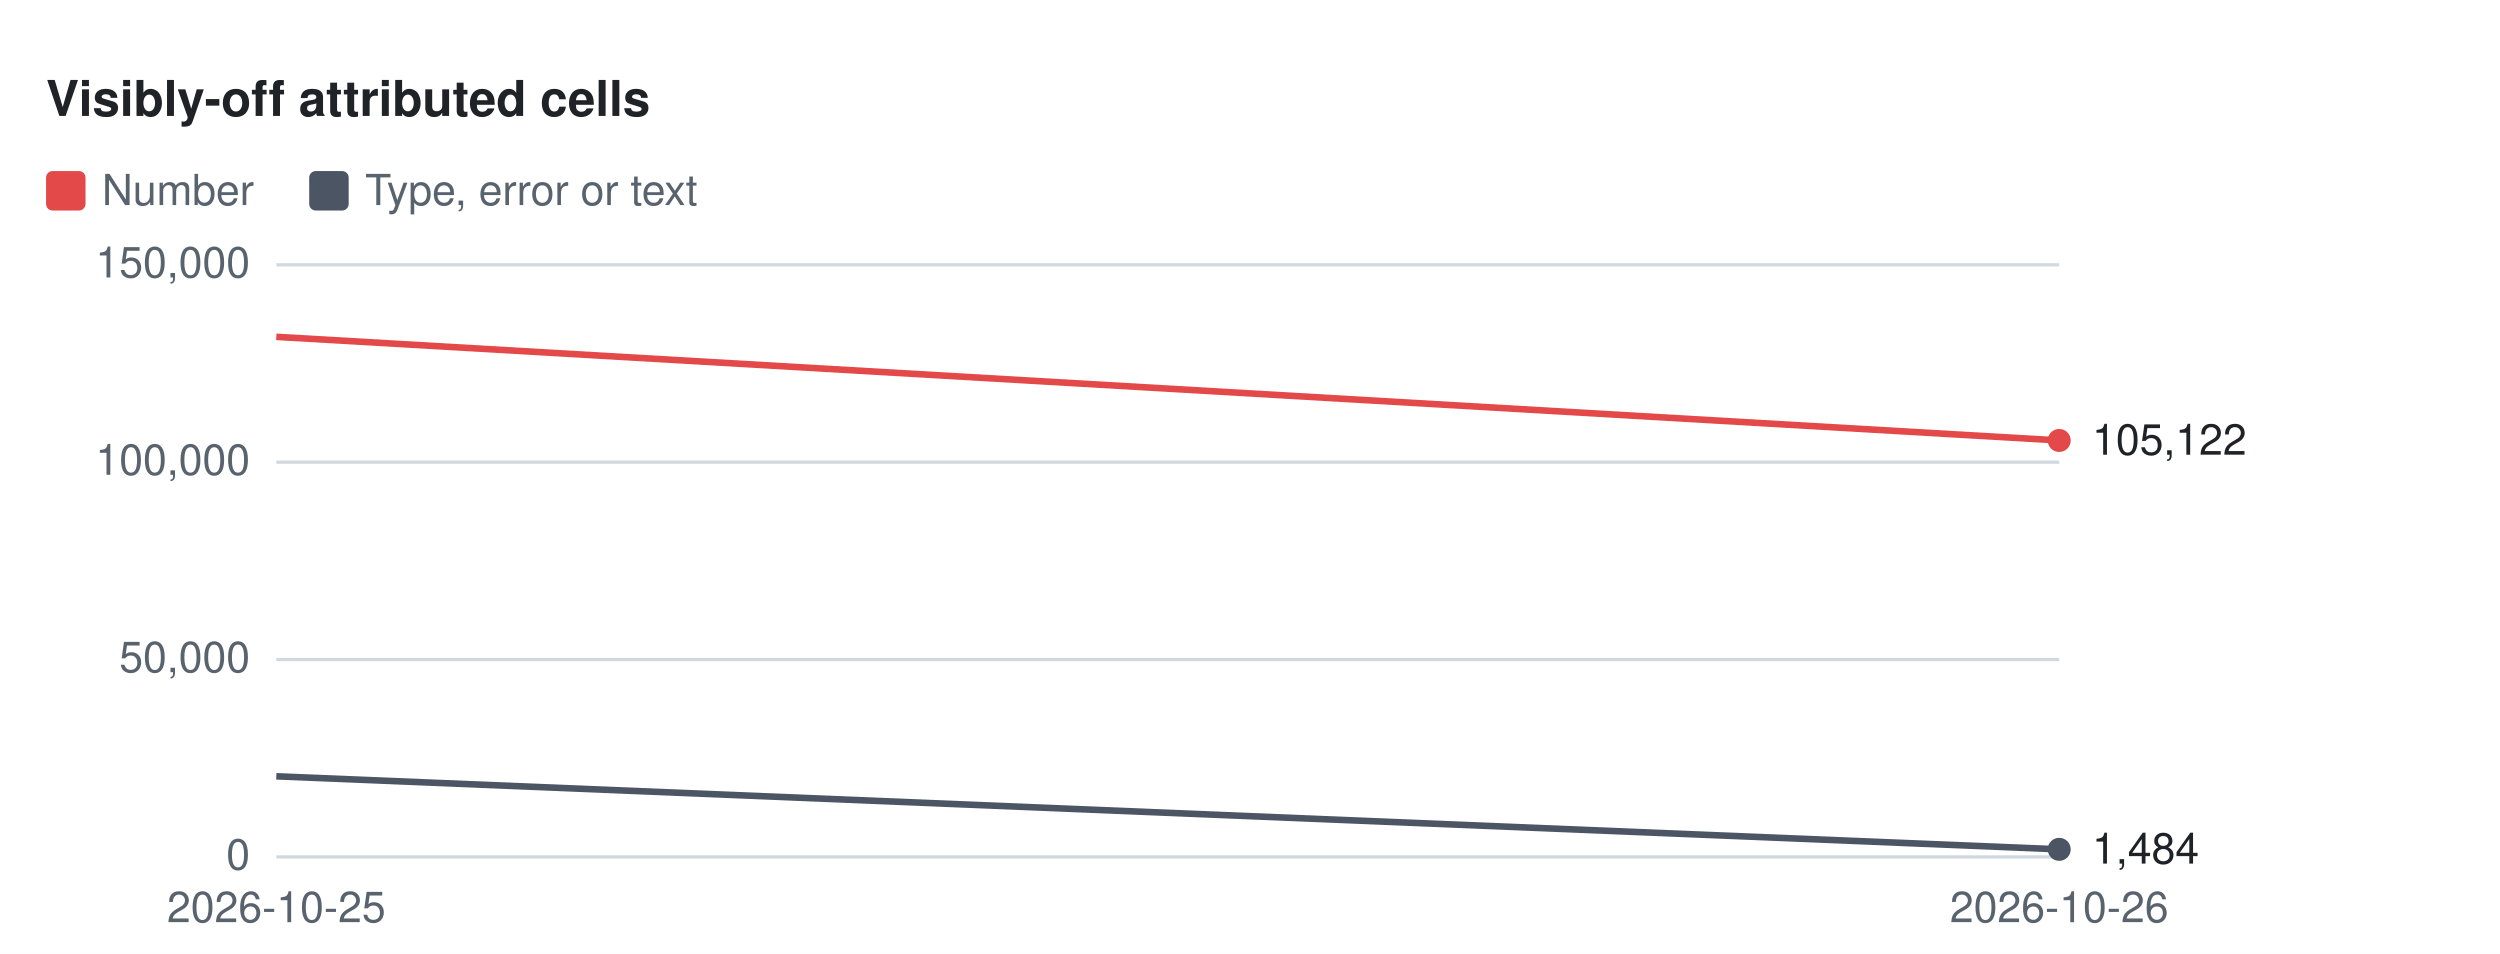
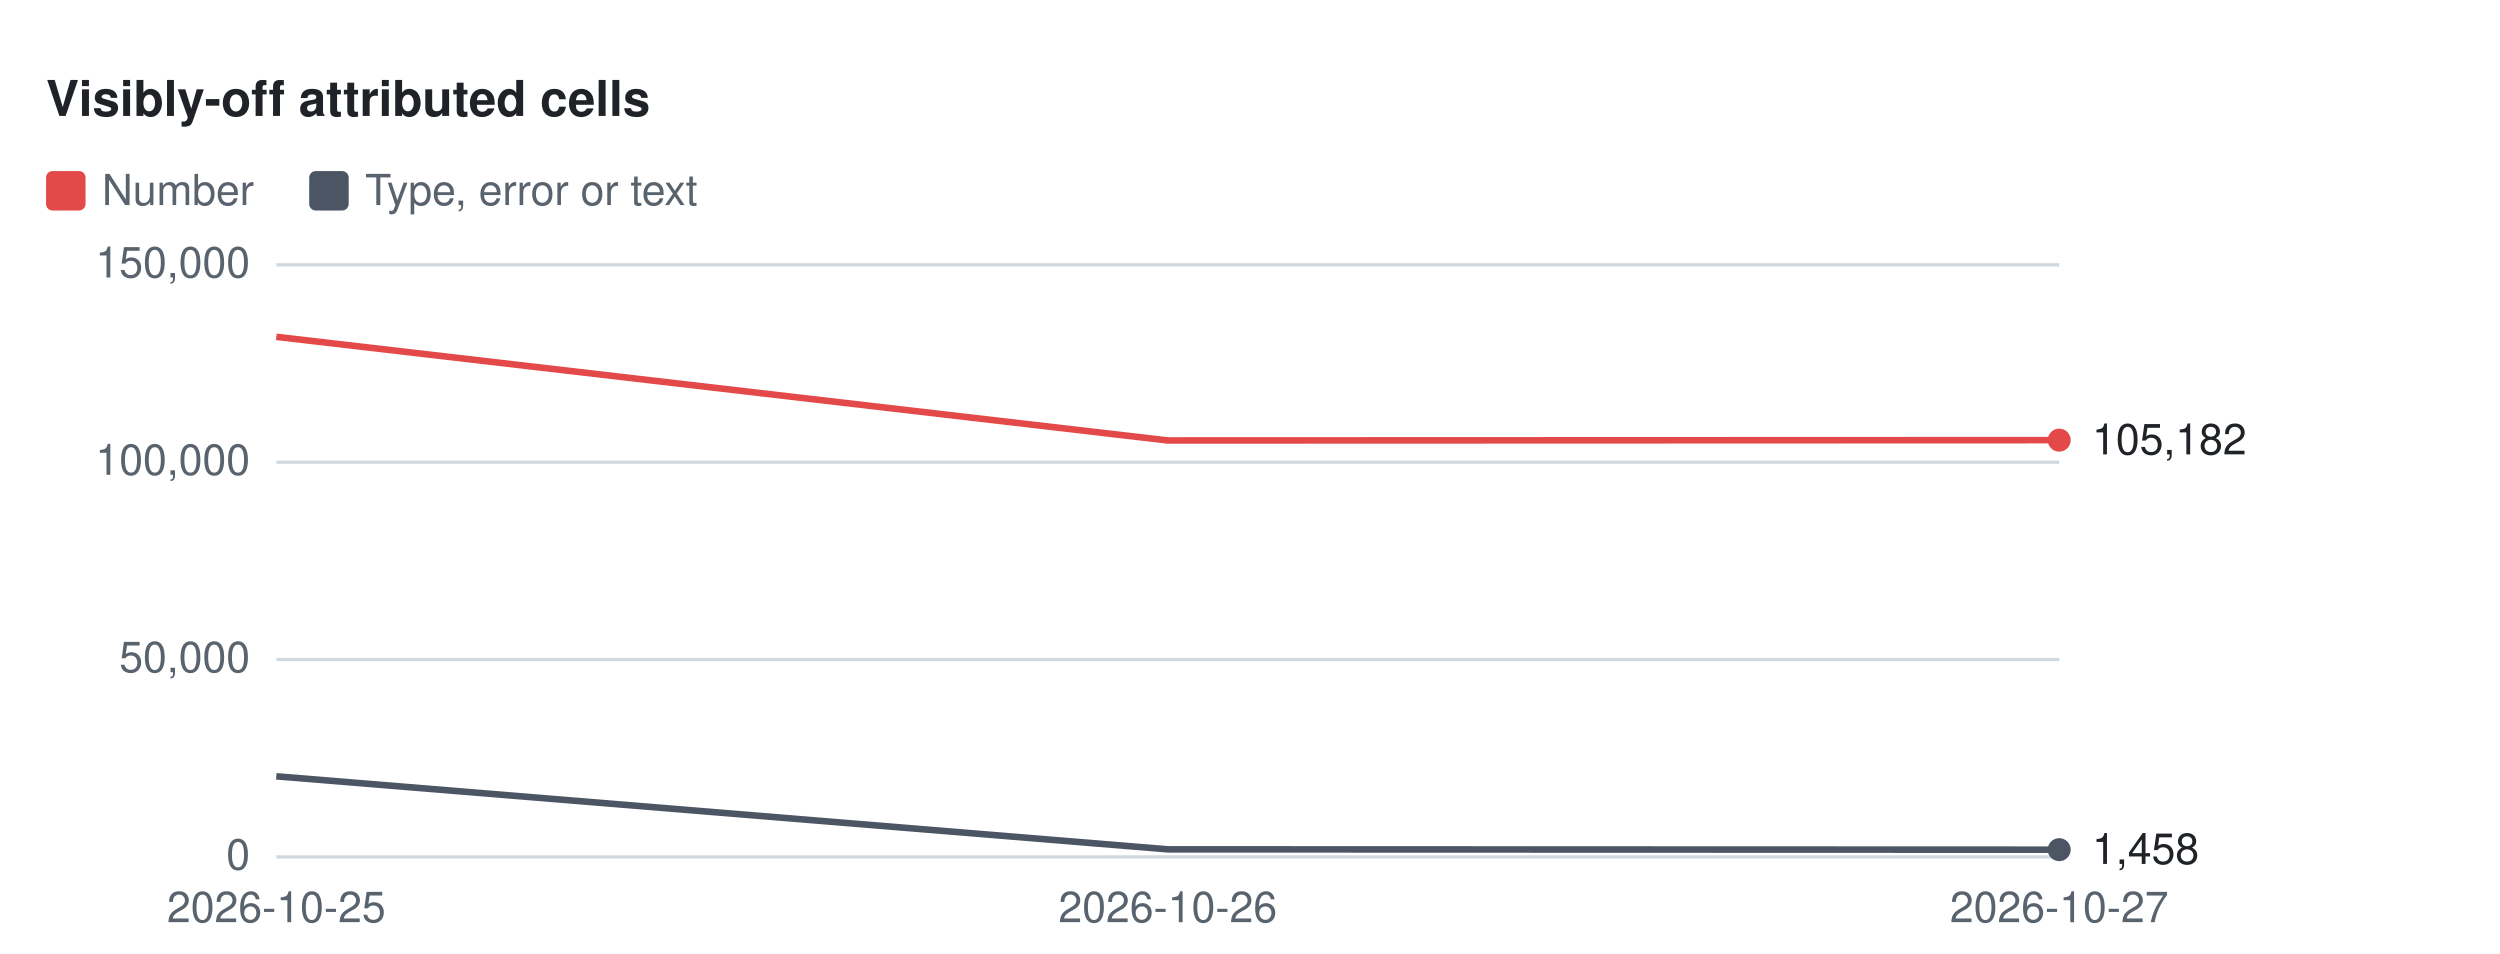
<svg xmlns="http://www.w3.org/2000/svg" width="760" height="290" viewBox="0 0 760 290" role="img" aria-labelledby="t d">
  <style>text{font-family:system-ui,-apple-system,'Segoe UI',Helvetica,Arial,sans-serif;font-size:13px}.title{font-size:15px;font-weight:600}.num{font-variant-numeric:tabular-nums}.bg{fill:#ffffff}.ink{fill:#1f2328}.muted{fill:#59636e}.grid{fill:#d1d9e0}.b-numeric{fill:#e34948}.b-other{fill:#4b5563}.s-numeric{stroke:#e34948}.s-other{stroke:#4b5563}@media (prefers-color-scheme: dark){.bg{fill:#0d1117}.ink{fill:#f0f6fc}.muted{fill:#9198a1}.grid{fill:#3d444d}.b-numeric{fill:#e66767}.b-other{fill:#9ca3af}.s-numeric{stroke:#e66767}.s-other{stroke:#9ca3af}}</style>
  <rect class="bg" fill="#ffffff" x="0" y="0" width="760" height="290" />
  <g transform="translate(14,14)">
    <text x="0.0" y="16.0" class="ink title" fill="#1f2328" text-anchor="start" dominant-baseline="middle">Visibly-off attributed cells</text>
    <rect class="b-numeric" fill="#e34948" x="0.0" y="38" width="12" height="12" rx="2" />
    <text x="17.0" y="44.0" class="muted" fill="#59636e" text-anchor="start" dominant-baseline="middle">Number</text>
    <rect class="b-other" fill="#4b5563" x="80.0" y="38" width="12" height="12" rx="2" />
    <text x="97.0" y="44.0" class="muted" fill="#59636e" text-anchor="start" dominant-baseline="middle">Type, error or text</text>
    <rect class="grid" fill="#d1d9e0" x="70" y="246.0" width="542" height="1" />
    <text x="62.0" y="246.0" class="muted num" fill="#59636e" text-anchor="end" dominant-baseline="middle">0</text>
    <rect class="grid" fill="#d1d9e0" x="70" y="186.0" width="542" height="1" />
    <text x="62.0" y="186.0" class="muted num" fill="#59636e" text-anchor="end" dominant-baseline="middle">50,000</text>
    <rect class="grid" fill="#d1d9e0" x="70" y="126.0" width="542" height="1" />
    <text x="62.0" y="126.0" class="muted num" fill="#59636e" text-anchor="end" dominant-baseline="middle">100,000</text>
    <rect class="grid" fill="#d1d9e0" x="70" y="66.0" width="542" height="1" />
    <text x="62.0" y="66.0" class="muted num" fill="#59636e" text-anchor="end" dominant-baseline="middle">150,000</text>
    <text x="70.0" y="262.0" class="muted num" fill="#59636e" text-anchor="middle" dominant-baseline="middle">2026-10-25</text>
-     <text x="612.0" y="262.0" class="muted num" fill="#59636e" text-anchor="middle" dominant-baseline="middle">2026-10-26</text>
-     <polyline class="s-numeric" stroke="#e34948" fill="none" stroke-width="2" stroke-linejoin="round" points="70.0,88.4 612.0,119.9" />
-     <circle class="b-numeric" fill="#e34948" cx="612.0" cy="119.9" r="3.5" />
-     <polyline class="s-other" stroke="#4b5563" fill="none" stroke-width="2" stroke-linejoin="round" points="70.0,222.0 612.0,244.2" />
-     <circle class="b-other" fill="#4b5563" cx="612.0" cy="244.2" r="3.5" />
-     <text x="622.0" y="119.9" class="ink num" fill="#1f2328" text-anchor="start" dominant-baseline="middle">105,122</text>
-     <text x="622.0" y="244.2" class="ink num" fill="#1f2328" text-anchor="start" dominant-baseline="middle">1,484</text>
+     <text x="341.0" y="262.0" class="muted num" fill="#59636e" text-anchor="middle" dominant-baseline="middle">2026-10-26</text>
+     <text x="612.0" y="262.0" class="muted num" fill="#59636e" text-anchor="middle" dominant-baseline="middle">2026-10-27</text>
+     <polyline class="s-numeric" stroke="#e34948" fill="none" stroke-width="2" stroke-linejoin="round" points="70.0,88.4 341.0,119.9 612.0,119.8" />
+     <circle class="b-numeric" fill="#e34948" cx="612.0" cy="119.8" r="3.5" />
+     <polyline class="s-other" stroke="#4b5563" fill="none" stroke-width="2" stroke-linejoin="round" points="70.0,222.0 341.0,244.2 612.0,244.3" />
+     <circle class="b-other" fill="#4b5563" cx="612.0" cy="244.3" r="3.5" />
+     <text x="622.0" y="119.8" class="ink num" fill="#1f2328" text-anchor="start" dominant-baseline="middle">105,182</text>
+     <text x="622.0" y="244.3" class="ink num" fill="#1f2328" text-anchor="start" dominant-baseline="middle">1,458</text>
  </g>
</svg>
